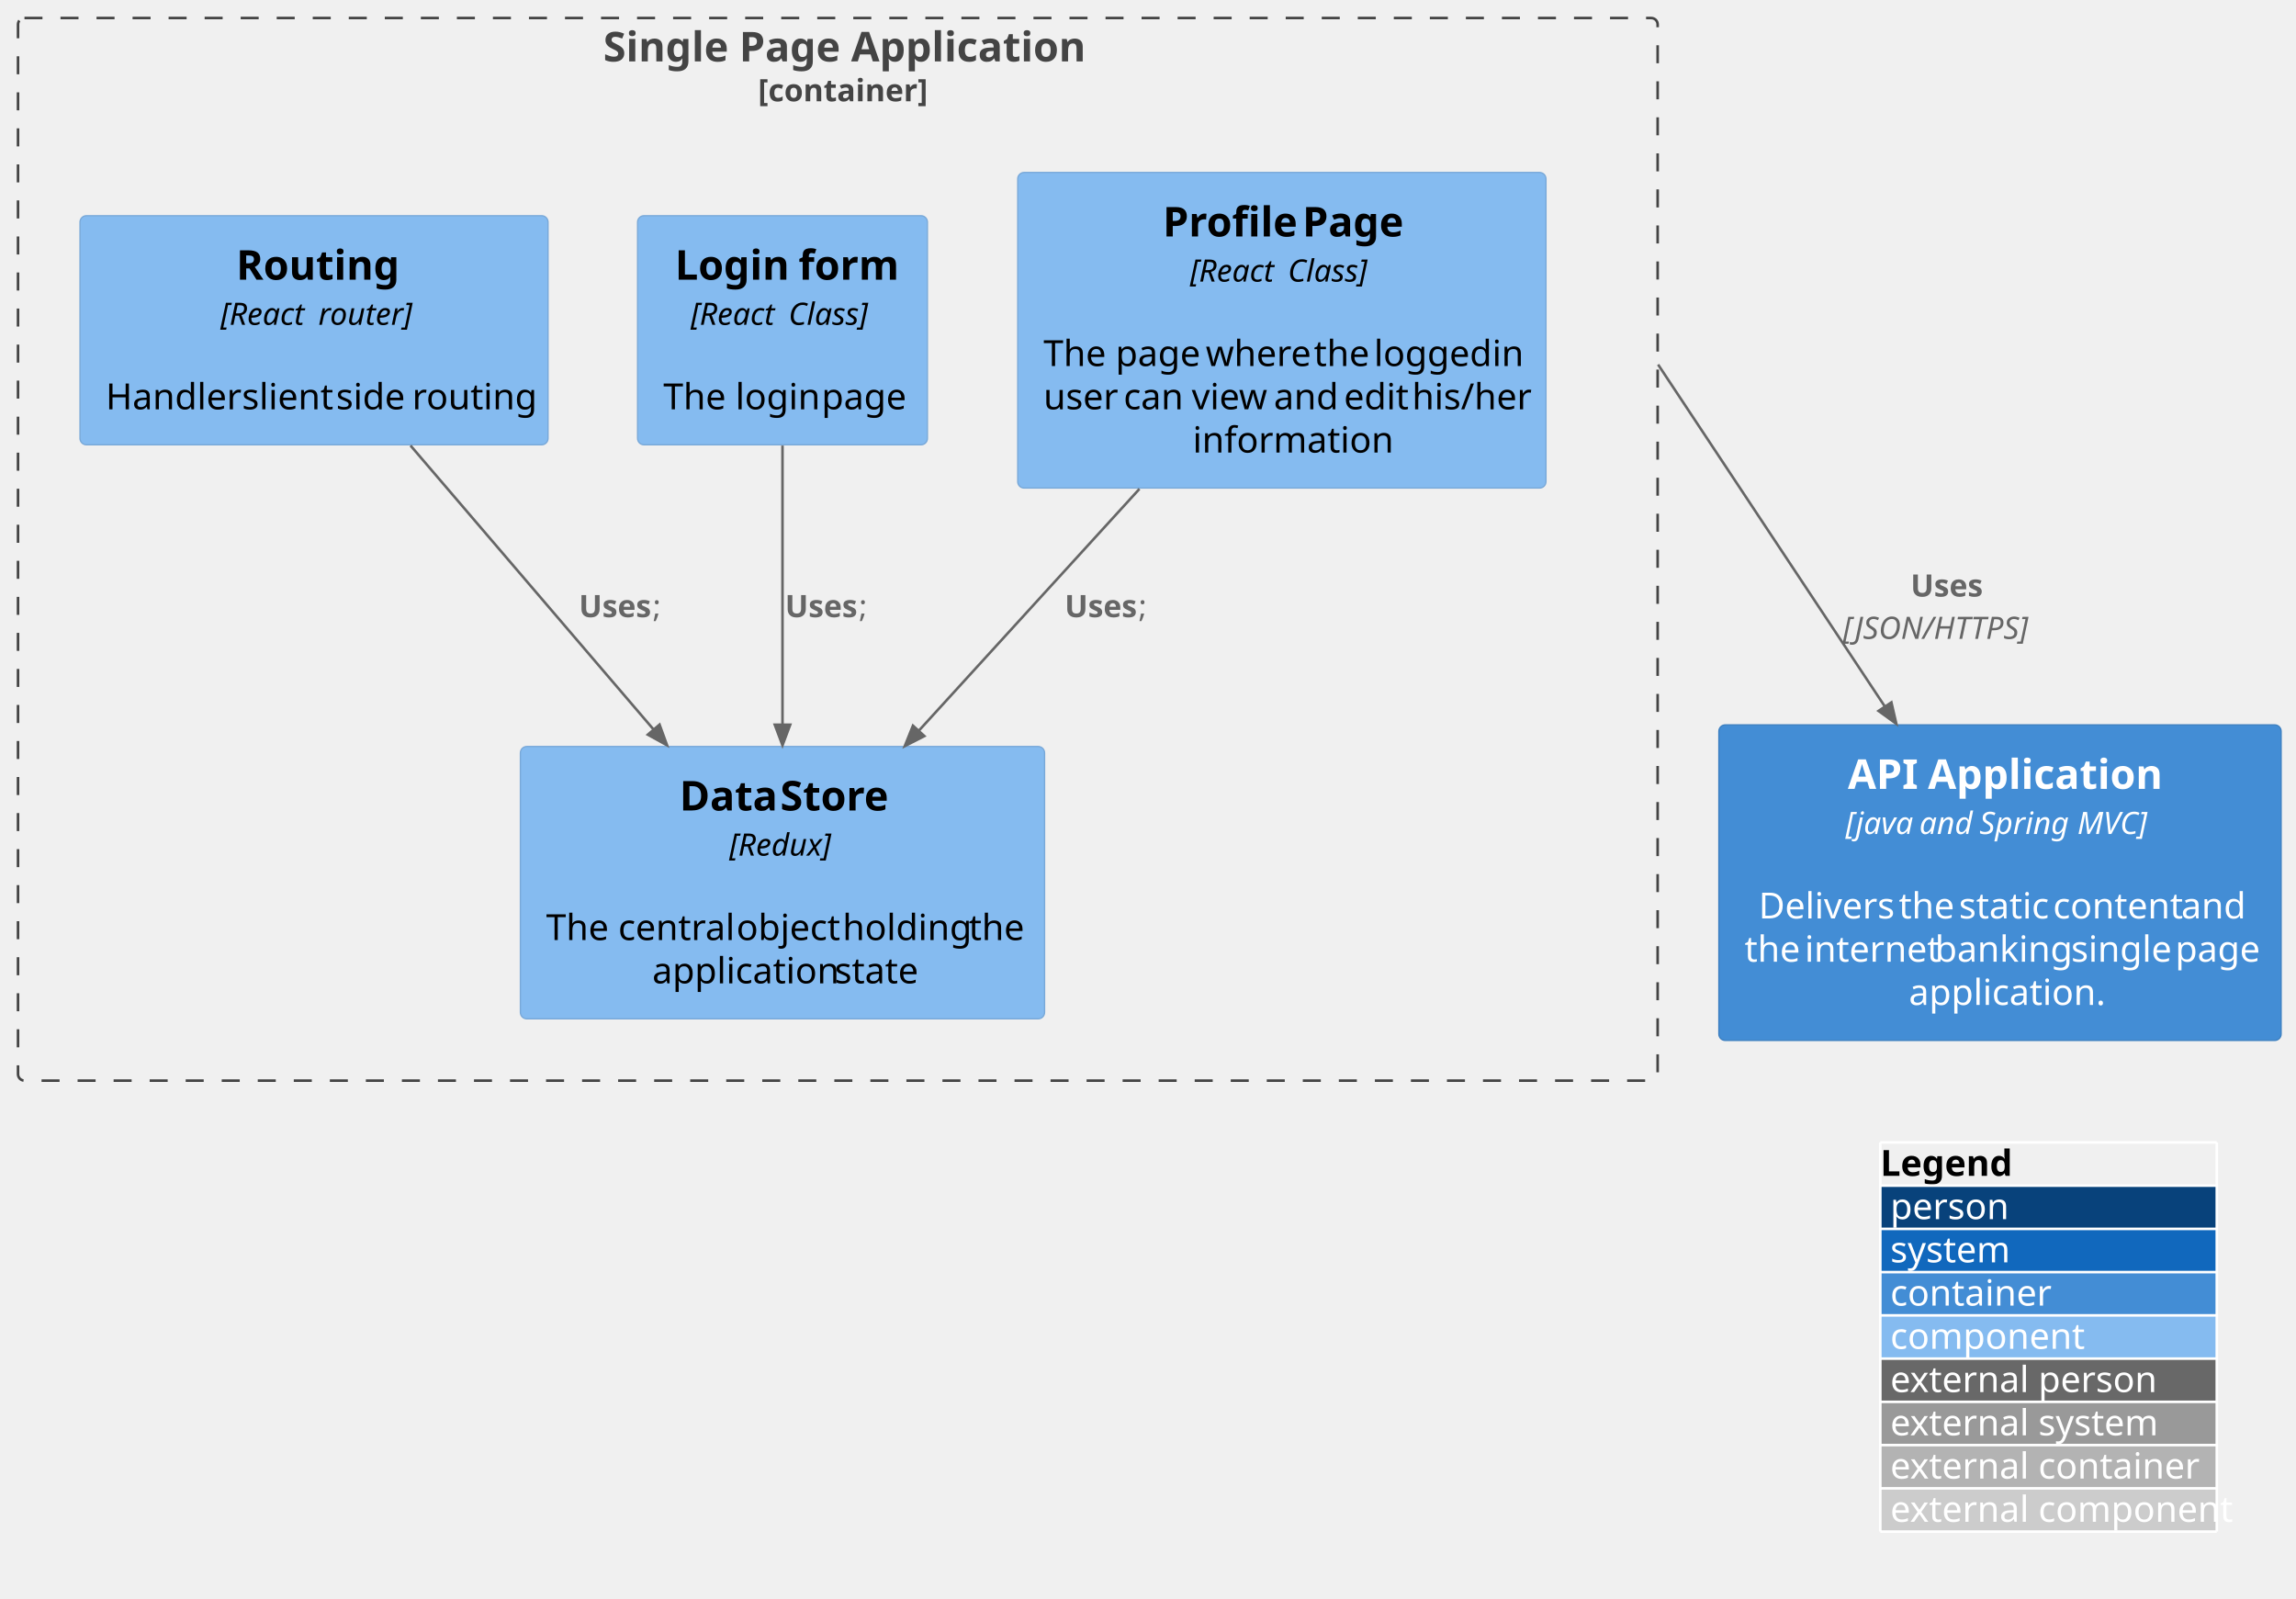
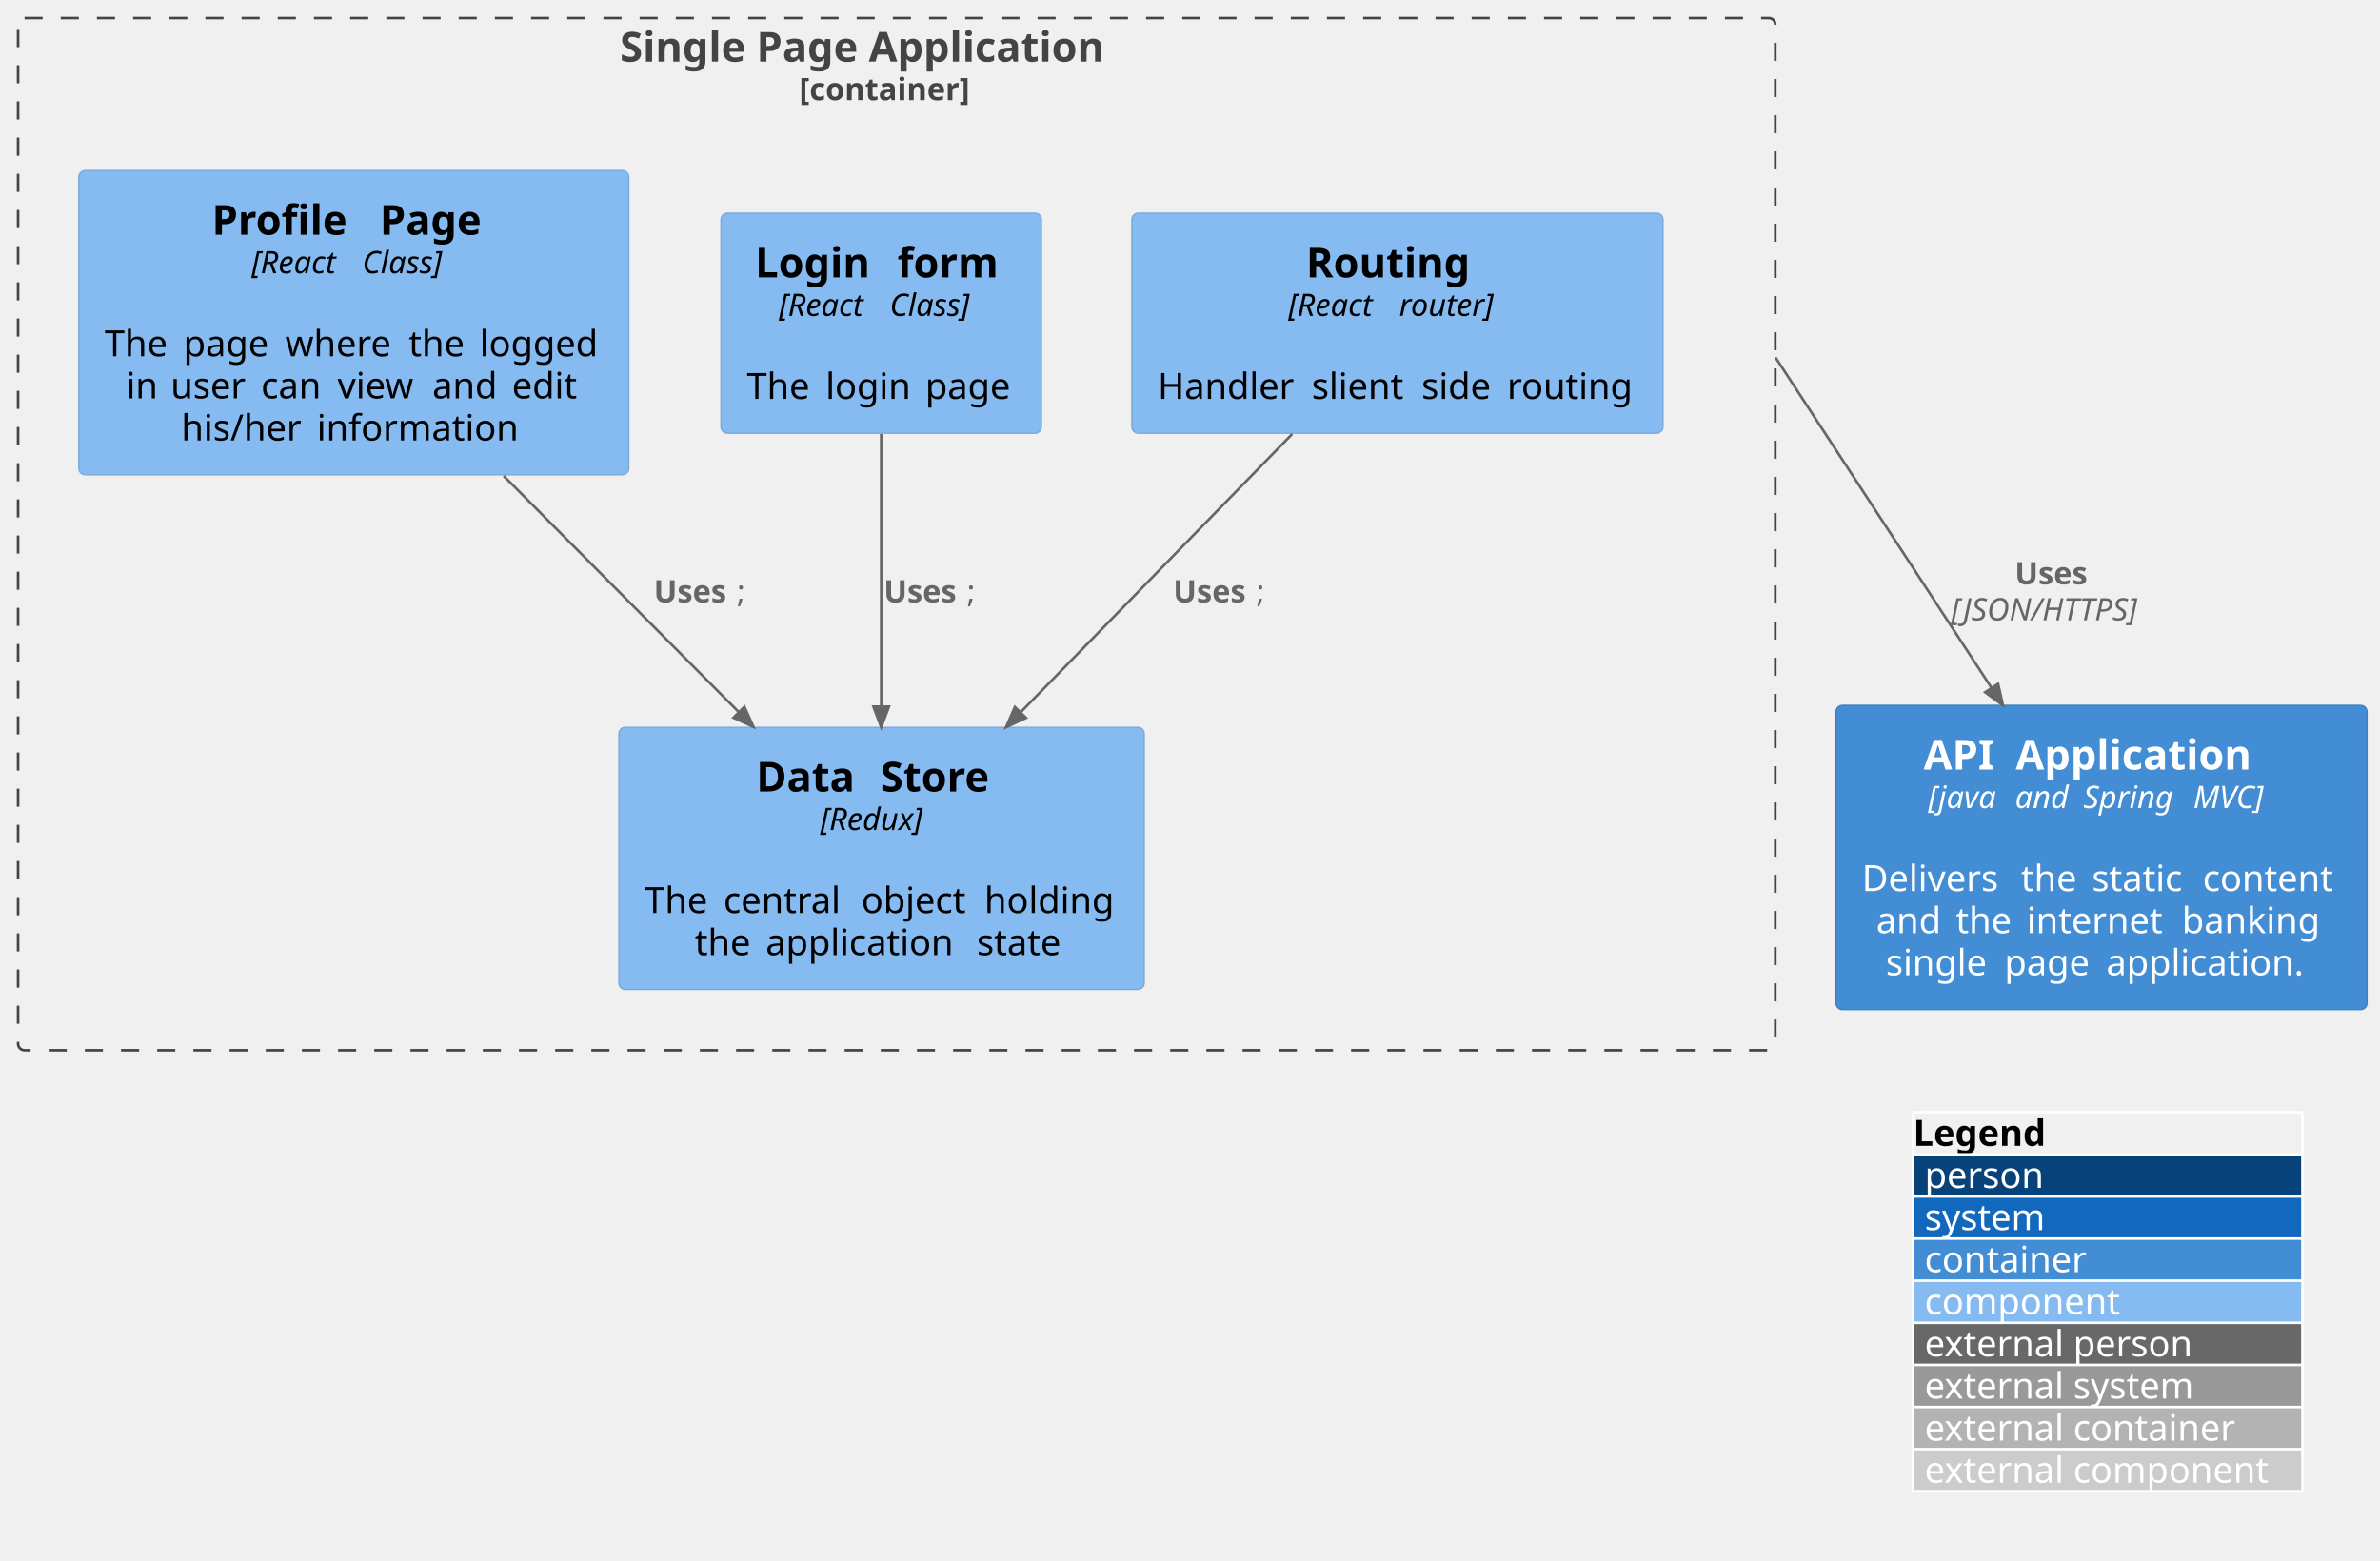
- <svg xmlns="http://www.w3.org/2000/svg" contentStyleType="text/css" data-diagram-type="DESCRIPTION" height="621px" preserveAspectRatio="none" style="width:892px;height:621px;background:#FFFFFF;" version="1.1" viewBox="0 0 892 621" width="892px" zoomAndPan="magnify">
+ <svg xmlns="http://www.w3.org/2000/svg" contentStyleType="text/css" data-diagram-type="DESCRIPTION" height="604px" preserveAspectRatio="none" style="width:921px;height:604px;background:#FFFFFF;" version="1.1" viewBox="0 0 921 604" width="921px" zoomAndPan="magnify">
  <defs />
  <g>
    <g class="cluster" data-entity="spa" data-source-line="1465" data-uid="ent0003" id="cluster_spa">
-       <rect fill="none" height="412.8" rx="2.5" ry="2.5" style="stroke:#444444;stroke-width:1;stroke-dasharray:7.0,7.0;" width="637" x="7" y="7" />
-       <text fill="#444444" font-family="sans-serif" font-size="16" font-weight="bold" lengthAdjust="spacing" textLength="182.272" x="234.364" y="23.864">Single Page Application</text>
-       <text fill="#444444" font-family="sans-serif" font-size="12" font-weight="bold" lengthAdjust="spacing" textLength="62.004" x="294.498" y="39.348">[container]</text>
+       <rect fill="none" height="399.5" rx="2.5" ry="2.5" style="stroke:#444444;stroke-width:1;stroke-dasharray:7.0,7.0;" width="680" x="7" y="7" />
+       <text fill="#444444" font-family="sans-serif" font-size="16" font-weight="bold" lengthAdjust="spacing" textLength="214.211" x="239.894" y="23.852">Single Page Application</text>
+       <text fill="#444444" font-family="sans-serif" font-size="12" font-weight="bold" lengthAdjust="spacing" textLength="75.416" x="309.292" y="38.764">[container]</text>
    </g>
    <g class="entity" data-entity="routing" data-source-line="63" data-uid="ent0004" id="entity_routing">
-       <rect fill="#85BBF0" height="89" rx="2.5" ry="2.5" style="stroke:#78A8D8;stroke-width:0.5;" width="181.839" x="31.08" y="83.8" />
-       <text fill="#000000" font-family="sans-serif" font-size="16" font-weight="bold" lengthAdjust="spacing" textLength="60.432" x="91.784" y="108.664">Routing</text>
-       <text fill="#000000" font-family="sans-serif" font-size="12" font-style="italic" lengthAdjust="spacing" textLength="34.68" x="85.651" y="126.2">[React</text>
-       <text fill="#000000" font-family="sans-serif" font-size="12" font-style="italic" lengthAdjust="spacing" textLength="3.336" x="120.332" y="126.2"> </text>
-       <text fill="#000000" font-family="sans-serif" font-size="12" font-style="italic" lengthAdjust="spacing" textLength="34.68" x="123.668" y="126.2">router]</text>
-       <text fill="#000000" font-family="sans-serif" font-size="14" lengthAdjust="spacing" textLength="3.892" x="120.054" y="142.206"> </text>
-       <text fill="#000000" font-family="sans-serif" font-size="14" lengthAdjust="spacing" textLength="49.014" x="41.08" y="159.006">Handler</text>
-       <text fill="#000000" font-family="sans-serif" font-size="14" lengthAdjust="spacing" textLength="3.892" x="90.094" y="159.006"> </text>
-       <text fill="#000000" font-family="sans-serif" font-size="14" lengthAdjust="spacing" textLength="32.676" x="93.986" y="159.006">slient</text>
-       <text fill="#000000" font-family="sans-serif" font-size="14" lengthAdjust="spacing" textLength="3.892" x="126.662" y="159.006"> </text>
-       <text fill="#000000" font-family="sans-serif" font-size="14" lengthAdjust="spacing" textLength="25.676" x="130.554" y="159.006">side</text>
-       <text fill="#000000" font-family="sans-serif" font-size="14" lengthAdjust="spacing" textLength="3.892" x="156.23" y="159.006"> </text>
-       <text fill="#000000" font-family="sans-serif" font-size="14" lengthAdjust="spacing" textLength="42.798" x="160.121" y="159.006">routing</text>
+       <rect fill="#85BBF0" height="85.188" rx="2.5" ry="2.5" style="stroke:#78A8D8;stroke-width:0.5;" width="205.541" x="438" y="82.5" />
+       <text fill="#000000" font-family="sans-serif" font-size="16" font-weight="bold" lengthAdjust="spacing" textLength="70.68" x="505.431" y="107.352">Routing</text>
+       <text fill="#000000" font-family="sans-serif" font-size="12" font-style="italic" lengthAdjust="spacing" textLength="39.059" x="498.542" y="122.264">[React</text>
+       <text fill="#000000" font-family="sans-serif" font-size="12" font-style="italic" lengthAdjust="spacing" textLength="3.814" x="537.601" y="122.264"> </text>
+       <text fill="#000000" font-family="sans-serif" font-size="12" font-style="italic" lengthAdjust="spacing" textLength="41.584" x="541.415" y="122.264">router]</text>
+       <text fill="#000000" font-family="sans-serif" font-size="14" lengthAdjust="spacing" textLength="4.45" x="538.545" y="138.089"> </text>
+       <text fill="#000000" font-family="sans-serif" font-size="14" lengthAdjust="spacing" textLength="55.125" x="448" y="154.386">Handler</text>
+       <text fill="#000000" font-family="sans-serif" font-size="14" lengthAdjust="spacing" textLength="4.45" x="503.125" y="154.386"> </text>
+       <text fill="#000000" font-family="sans-serif" font-size="14" lengthAdjust="spacing" textLength="38.049" x="507.575" y="154.386">slient</text>
+       <text fill="#000000" font-family="sans-serif" font-size="14" lengthAdjust="spacing" textLength="4.45" x="545.624" y="154.386"> </text>
+       <text fill="#000000" font-family="sans-serif" font-size="14" lengthAdjust="spacing" textLength="28.684" x="550.074" y="154.386">side</text>
+       <text fill="#000000" font-family="sans-serif" font-size="14" lengthAdjust="spacing" textLength="4.45" x="578.758" y="154.386"> </text>
+       <text fill="#000000" font-family="sans-serif" font-size="14" lengthAdjust="spacing" textLength="50.333" x="583.208" y="154.386">routing</text>
    </g>
    <g class="entity" data-entity="store" data-source-line="63" data-uid="ent0005" id="entity_store">
-       <rect fill="#85BBF0" height="105.8" rx="2.5" ry="2.5" style="stroke:#78A8D8;stroke-width:0.5;" width="203.651" x="202.17" y="290" />
-       <text fill="#000000" font-family="sans-serif" font-size="16" font-weight="bold" lengthAdjust="spacing" textLength="34.672" x="263.988" y="314.864">Data</text>
-       <text fill="#000000" font-family="sans-serif" font-size="16" font-weight="bold" lengthAdjust="spacing" textLength="4.448" x="298.66" y="314.864"> </text>
-       <text fill="#000000" font-family="sans-serif" font-size="16" font-weight="bold" lengthAdjust="spacing" textLength="40.896" x="303.108" y="314.864">Store</text>
-       <text fill="#000000" font-family="sans-serif" font-size="12" font-style="italic" lengthAdjust="spacing" textLength="41.352" x="283.32" y="332.4">[Redux]</text>
-       <text fill="#000000" font-family="sans-serif" font-size="14" lengthAdjust="spacing" textLength="3.892" x="302.05" y="348.406"> </text>
-       <text fill="#000000" font-family="sans-serif" font-size="14" lengthAdjust="spacing" textLength="24.122" x="212.17" y="365.206">The</text>
-       <text fill="#000000" font-family="sans-serif" font-size="14" lengthAdjust="spacing" textLength="3.892" x="236.292" y="365.206"> </text>
-       <text fill="#000000" font-family="sans-serif" font-size="14" lengthAdjust="spacing" textLength="42.014" x="240.184" y="365.206">central</text>
-       <text fill="#000000" font-family="sans-serif" font-size="14" lengthAdjust="spacing" textLength="3.892" x="282.198" y="365.206"> </text>
-       <text fill="#000000" font-family="sans-serif" font-size="14" lengthAdjust="spacing" textLength="37.352" x="286.09" y="365.206">object</text>
-       <text fill="#000000" font-family="sans-serif" font-size="14" lengthAdjust="spacing" textLength="3.892" x="323.442" y="365.206"> </text>
-       <text fill="#000000" font-family="sans-serif" font-size="14" lengthAdjust="spacing" textLength="45.136" x="327.334" y="365.206">holding</text>
-       <text fill="#000000" font-family="sans-serif" font-size="14" lengthAdjust="spacing" textLength="3.892" x="372.469" y="365.206"> </text>
-       <text fill="#000000" font-family="sans-serif" font-size="14" lengthAdjust="spacing" textLength="19.46" x="376.361" y="365.206">the</text>
-       <text fill="#000000" font-family="sans-serif" font-size="14" lengthAdjust="spacing" textLength="66.92" x="253.414" y="382.006">application</text>
-       <text fill="#000000" font-family="sans-serif" font-size="14" lengthAdjust="spacing" textLength="3.892" x="320.334" y="382.006"> </text>
-       <text fill="#000000" font-family="sans-serif" font-size="14" lengthAdjust="spacing" textLength="30.352" x="324.226" y="382.006">state</text>
+       <rect fill="#85BBF0" height="101.484" rx="2.5" ry="2.5" style="stroke:#78A8D8;stroke-width:0.5;" width="203.292" x="239.5" y="281.5" />
+       <text fill="#000000" font-family="sans-serif" font-size="16" font-weight="bold" lengthAdjust="spacing" textLength="42.523" x="292.646" y="306.352">Data</text>
+       <text fill="#000000" font-family="sans-serif" font-size="16" font-weight="bold" lengthAdjust="spacing" textLength="5.57" x="335.169" y="306.352"> </text>
+       <text fill="#000000" font-family="sans-serif" font-size="16" font-weight="bold" lengthAdjust="spacing" textLength="48.906" x="340.74" y="306.352">Store</text>
+       <text fill="#000000" font-family="sans-serif" font-size="12" font-style="italic" lengthAdjust="spacing" textLength="47.408" x="317.442" y="321.264">[Redux]</text>
+       <text fill="#000000" font-family="sans-serif" font-size="14" lengthAdjust="spacing" textLength="4.45" x="338.921" y="337.089"> </text>
+       <text fill="#000000" font-family="sans-serif" font-size="14" lengthAdjust="spacing" textLength="26.038" x="249.5" y="353.386">The</text>
+       <text fill="#000000" font-family="sans-serif" font-size="14" lengthAdjust="spacing" textLength="4.45" x="275.538" y="353.386"> </text>
+       <text fill="#000000" font-family="sans-serif" font-size="14" lengthAdjust="spacing" textLength="48.898" x="279.988" y="353.386">central</text>
+       <text fill="#000000" font-family="sans-serif" font-size="14" lengthAdjust="spacing" textLength="4.45" x="328.886" y="353.386"> </text>
+       <text fill="#000000" font-family="sans-serif" font-size="14" lengthAdjust="spacing" textLength="43.142" x="333.336" y="353.386">object</text>
+       <text fill="#000000" font-family="sans-serif" font-size="14" lengthAdjust="spacing" textLength="4.45" x="376.478" y="353.386"> </text>
+       <text fill="#000000" font-family="sans-serif" font-size="14" lengthAdjust="spacing" textLength="51.864" x="380.928" y="353.386">holding</text>
+       <text fill="#000000" font-family="sans-serif" font-size="14" lengthAdjust="spacing" textLength="22.976" x="268.863" y="369.683">the</text>
+       <text fill="#000000" font-family="sans-serif" font-size="14" lengthAdjust="spacing" textLength="4.45" x="291.838" y="369.683"> </text>
+       <text fill="#000000" font-family="sans-serif" font-size="14" lengthAdjust="spacing" textLength="77.226" x="296.289" y="369.683">application</text>
+       <text fill="#000000" font-family="sans-serif" font-size="14" lengthAdjust="spacing" textLength="4.45" x="373.514" y="369.683"> </text>
+       <text fill="#000000" font-family="sans-serif" font-size="14" lengthAdjust="spacing" textLength="35.465" x="377.964" y="369.683">state</text>
    </g>
    <g class="entity" data-entity="login" data-source-line="63" data-uid="ent0006" id="entity_login">
-       <rect fill="#85BBF0" height="89" rx="2.5" ry="2.5" style="stroke:#78A8D8;stroke-width:0.5;" width="112.61" x="247.7" y="83.8" />
-       <text fill="#000000" font-family="sans-serif" font-size="16" font-weight="bold" lengthAdjust="spacing" textLength="43.552" x="262.229" y="108.664">Login</text>
-       <text fill="#000000" font-family="sans-serif" font-size="16" font-weight="bold" lengthAdjust="spacing" textLength="4.448" x="305.781" y="108.664"> </text>
-       <text fill="#000000" font-family="sans-serif" font-size="16" font-weight="bold" lengthAdjust="spacing" textLength="35.552" x="310.229" y="108.664">form</text>
-       <text fill="#000000" font-family="sans-serif" font-size="12" font-style="italic" lengthAdjust="spacing" textLength="34.68" x="268.329" y="126.2">[React</text>
-       <text fill="#000000" font-family="sans-serif" font-size="12" font-style="italic" lengthAdjust="spacing" textLength="3.336" x="303.009" y="126.2"> </text>
-       <text fill="#000000" font-family="sans-serif" font-size="12" font-style="italic" lengthAdjust="spacing" textLength="33.336" x="306.345" y="126.2">Class]</text>
-       <text fill="#000000" font-family="sans-serif" font-size="14" lengthAdjust="spacing" textLength="3.892" x="302.059" y="142.206"> </text>
-       <text fill="#000000" font-family="sans-serif" font-size="14" lengthAdjust="spacing" textLength="24.122" x="257.7" y="159.006">The</text>
-       <text fill="#000000" font-family="sans-serif" font-size="14" lengthAdjust="spacing" textLength="3.892" x="281.822" y="159.006"> </text>
-       <text fill="#000000" font-family="sans-serif" font-size="14" lengthAdjust="spacing" textLength="29.568" x="285.714" y="159.006">login</text>
-       <text fill="#000000" font-family="sans-serif" font-size="14" lengthAdjust="spacing" textLength="3.892" x="315.282" y="159.006"> </text>
-       <text fill="#000000" font-family="sans-serif" font-size="14" lengthAdjust="spacing" textLength="31.136" x="319.174" y="159.006">page</text>
+       <rect fill="#85BBF0" height="85.188" rx="2.5" ry="2.5" style="stroke:#78A8D8;stroke-width:0.5;" width="124.009" x="279" y="82.5" />
+       <text fill="#000000" font-family="sans-serif" font-size="16" font-weight="bold" lengthAdjust="spacing" textLength="49.516" x="292.204" y="107.352">Login</text>
+       <text fill="#000000" font-family="sans-serif" font-size="16" font-weight="bold" lengthAdjust="spacing" textLength="5.57" x="341.719" y="107.352"> </text>
+       <text fill="#000000" font-family="sans-serif" font-size="16" font-weight="bold" lengthAdjust="spacing" textLength="42.516" x="347.29" y="107.352">form</text>
+       <text fill="#000000" font-family="sans-serif" font-size="12" font-style="italic" lengthAdjust="spacing" textLength="39.059" x="301.442" y="122.264">[React</text>
+       <text fill="#000000" font-family="sans-serif" font-size="12" font-style="italic" lengthAdjust="spacing" textLength="3.814" x="340.5" y="122.264"> </text>
+       <text fill="#000000" font-family="sans-serif" font-size="12" font-style="italic" lengthAdjust="spacing" textLength="36.252" x="344.315" y="122.264">Class]</text>
+       <text fill="#000000" font-family="sans-serif" font-size="14" lengthAdjust="spacing" textLength="4.45" x="338.779" y="138.089"> </text>
+       <text fill="#000000" font-family="sans-serif" font-size="14" lengthAdjust="spacing" textLength="26.038" x="289" y="154.386">The</text>
+       <text fill="#000000" font-family="sans-serif" font-size="14" lengthAdjust="spacing" textLength="4.45" x="315.038" y="154.386"> </text>
+       <text fill="#000000" font-family="sans-serif" font-size="14" lengthAdjust="spacing" textLength="34.105" x="319.488" y="154.386">login</text>
+       <text fill="#000000" font-family="sans-serif" font-size="14" lengthAdjust="spacing" textLength="4.45" x="353.593" y="154.386"> </text>
+       <text fill="#000000" font-family="sans-serif" font-size="14" lengthAdjust="spacing" textLength="34.966" x="358.043" y="154.386">page</text>
    </g>
    <g class="entity" data-entity="profile" data-source-line="63" data-uid="ent0007" id="entity_profile">
-       <rect fill="#85BBF0" height="122.6" rx="2.5" ry="2.5" style="stroke:#78A8D8;stroke-width:0.5;" width="205.219" x="395.39" y="67" />
-       <text fill="#000000" font-family="sans-serif" font-size="16" font-weight="bold" lengthAdjust="spacing" textLength="49.792" x="451.76" y="91.864">Profile</text>
-       <text fill="#000000" font-family="sans-serif" font-size="16" font-weight="bold" lengthAdjust="spacing" textLength="4.448" x="501.552" y="91.864"> </text>
-       <text fill="#000000" font-family="sans-serif" font-size="16" font-weight="bold" lengthAdjust="spacing" textLength="38.24" x="506" y="91.864">Page</text>
-       <text fill="#000000" font-family="sans-serif" font-size="12" font-style="italic" lengthAdjust="spacing" textLength="34.68" x="462.323" y="109.4">[React</text>
-       <text fill="#000000" font-family="sans-serif" font-size="12" font-style="italic" lengthAdjust="spacing" textLength="3.336" x="497.004" y="109.4"> </text>
-       <text fill="#000000" font-family="sans-serif" font-size="12" font-style="italic" lengthAdjust="spacing" textLength="33.336" x="500.34" y="109.4">Class]</text>
-       <text fill="#000000" font-family="sans-serif" font-size="14" lengthAdjust="spacing" textLength="3.892" x="496.054" y="125.406"> </text>
-       <text fill="#000000" font-family="sans-serif" font-size="14" lengthAdjust="spacing" textLength="24.122" x="405.39" y="142.206">The</text>
-       <text fill="#000000" font-family="sans-serif" font-size="14" lengthAdjust="spacing" textLength="3.892" x="429.512" y="142.206"> </text>
-       <text fill="#000000" font-family="sans-serif" font-size="14" lengthAdjust="spacing" textLength="31.136" x="433.404" y="142.206">page</text>
-       <text fill="#000000" font-family="sans-serif" font-size="14" lengthAdjust="spacing" textLength="3.892" x="464.54" y="142.206"> </text>
-       <text fill="#000000" font-family="sans-serif" font-size="14" lengthAdjust="spacing" textLength="38.122" x="468.432" y="142.206">where</text>
-       <text fill="#000000" font-family="sans-serif" font-size="14" lengthAdjust="spacing" textLength="3.892" x="506.554" y="142.206"> </text>
-       <text fill="#000000" font-family="sans-serif" font-size="14" lengthAdjust="spacing" textLength="19.46" x="510.446" y="142.206">the</text>
-       <text fill="#000000" font-family="sans-serif" font-size="14" lengthAdjust="spacing" textLength="3.892" x="529.905" y="142.206"> </text>
-       <text fill="#000000" font-family="sans-serif" font-size="14" lengthAdjust="spacing" textLength="42.028" x="533.798" y="142.206">logged</text>
-       <text fill="#000000" font-family="sans-serif" font-size="14" lengthAdjust="spacing" textLength="3.892" x="575.825" y="142.206"> </text>
-       <text fill="#000000" font-family="sans-serif" font-size="14" lengthAdjust="spacing" textLength="10.892" x="579.717" y="142.206">in</text>
-       <text fill="#000000" font-family="sans-serif" font-size="14" lengthAdjust="spacing" textLength="27.23" x="405.404" y="159.006">user</text>
-       <text fill="#000000" font-family="sans-serif" font-size="14" lengthAdjust="spacing" textLength="3.892" x="432.634" y="159.006"> </text>
-       <text fill="#000000" font-family="sans-serif" font-size="14" lengthAdjust="spacing" textLength="22.568" x="436.526" y="159.006">can</text>
-       <text fill="#000000" font-family="sans-serif" font-size="14" lengthAdjust="spacing" textLength="3.892" x="459.094" y="159.006"> </text>
-       <text fill="#000000" font-family="sans-serif" font-size="14" lengthAdjust="spacing" textLength="28" x="462.986" y="159.006">view</text>
-       <text fill="#000000" font-family="sans-serif" font-size="14" lengthAdjust="spacing" textLength="3.892" x="490.986" y="159.006"> </text>
-       <text fill="#000000" font-family="sans-serif" font-size="14" lengthAdjust="spacing" textLength="23.352" x="494.878" y="159.006">and</text>
-       <text fill="#000000" font-family="sans-serif" font-size="14" lengthAdjust="spacing" textLength="3.892" x="518.23" y="159.006"> </text>
-       <text fill="#000000" font-family="sans-serif" font-size="14" lengthAdjust="spacing" textLength="22.568" x="522.121" y="159.006">edit</text>
-       <text fill="#000000" font-family="sans-serif" font-size="14" lengthAdjust="spacing" textLength="3.892" x="544.689" y="159.006"> </text>
-       <text fill="#000000" font-family="sans-serif" font-size="14" lengthAdjust="spacing" textLength="42.014" x="548.581" y="159.006">his/her</text>
-       <text fill="#000000" font-family="sans-serif" font-size="14" lengthAdjust="spacing" textLength="69.244" x="463.378" y="175.806">information</text>
+       <rect fill="#85BBF0" height="117.781" rx="2.5" ry="2.5" style="stroke:#78A8D8;stroke-width:0.5;" width="212.815" x="30.5" y="66" />
+       <text fill="#000000" font-family="sans-serif" font-size="16" font-weight="bold" lengthAdjust="spacing" textLength="59.391" x="82.013" y="90.852">Profile</text>
+       <text fill="#000000" font-family="sans-serif" font-size="16" font-weight="bold" lengthAdjust="spacing" textLength="5.57" x="141.403" y="90.852"> </text>
+       <text fill="#000000" font-family="sans-serif" font-size="16" font-weight="bold" lengthAdjust="spacing" textLength="44.828" x="146.974" y="90.852">Page</text>
+       <text fill="#000000" font-family="sans-serif" font-size="12" font-style="italic" lengthAdjust="spacing" textLength="39.059" x="97.345" y="105.764">[React</text>
+       <text fill="#000000" font-family="sans-serif" font-size="12" font-style="italic" lengthAdjust="spacing" textLength="3.814" x="136.403" y="105.764"> </text>
+       <text fill="#000000" font-family="sans-serif" font-size="12" font-style="italic" lengthAdjust="spacing" textLength="36.252" x="140.218" y="105.764">Class]</text>
+       <text fill="#000000" font-family="sans-serif" font-size="14" lengthAdjust="spacing" textLength="4.45" x="134.682" y="121.589"> </text>
+       <text fill="#000000" font-family="sans-serif" font-size="14" lengthAdjust="spacing" textLength="26.038" x="40.5" y="137.886">The</text>
+       <text fill="#000000" font-family="sans-serif" font-size="14" lengthAdjust="spacing" textLength="4.45" x="66.538" y="137.886"> </text>
+       <text fill="#000000" font-family="sans-serif" font-size="14" lengthAdjust="spacing" textLength="34.966" x="70.988" y="137.886">page</text>
+       <text fill="#000000" font-family="sans-serif" font-size="14" lengthAdjust="spacing" textLength="4.45" x="105.954" y="137.886"> </text>
+       <text fill="#000000" font-family="sans-serif" font-size="14" lengthAdjust="spacing" textLength="43.306" x="110.404" y="137.886">where</text>
+       <text fill="#000000" font-family="sans-serif" font-size="14" lengthAdjust="spacing" textLength="4.45" x="153.71" y="137.886"> </text>
+       <text fill="#000000" font-family="sans-serif" font-size="14" lengthAdjust="spacing" textLength="22.976" x="158.16" y="137.886">the</text>
+       <text fill="#000000" font-family="sans-serif" font-size="14" lengthAdjust="spacing" textLength="4.45" x="181.136" y="137.886"> </text>
+       <text fill="#000000" font-family="sans-serif" font-size="14" lengthAdjust="spacing" textLength="47.728" x="185.586" y="137.886">logged</text>
+       <text fill="#000000" font-family="sans-serif" font-size="14" lengthAdjust="spacing" textLength="12.763" x="48.83" y="154.183">in</text>
+       <text fill="#000000" font-family="sans-serif" font-size="14" lengthAdjust="spacing" textLength="4.45" x="61.592" y="154.183"> </text>
+       <text fill="#000000" font-family="sans-serif" font-size="14" lengthAdjust="spacing" textLength="30.536" x="66.043" y="154.183">user</text>
+       <text fill="#000000" font-family="sans-serif" font-size="14" lengthAdjust="spacing" textLength="4.45" x="96.579" y="154.183"> </text>
+       <text fill="#000000" font-family="sans-serif" font-size="14" lengthAdjust="spacing" textLength="25.149" x="101.029" y="154.183">can</text>
+       <text fill="#000000" font-family="sans-serif" font-size="14" lengthAdjust="spacing" textLength="4.45" x="126.178" y="154.183"> </text>
+       <text fill="#000000" font-family="sans-serif" font-size="14" lengthAdjust="spacing" textLength="32.238" x="130.628" y="154.183">view</text>
+       <text fill="#000000" font-family="sans-serif" font-size="14" lengthAdjust="spacing" textLength="4.45" x="162.867" y="154.183"> </text>
+       <text fill="#000000" font-family="sans-serif" font-size="14" lengthAdjust="spacing" textLength="26.339" x="167.317" y="154.183">and</text>
+       <text fill="#000000" font-family="sans-serif" font-size="14" lengthAdjust="spacing" textLength="4.45" x="193.656" y="154.183"> </text>
+       <text fill="#000000" font-family="sans-serif" font-size="14" lengthAdjust="spacing" textLength="26.879" x="198.106" y="154.183">edit</text>
+       <text fill="#000000" font-family="sans-serif" font-size="14" lengthAdjust="spacing" textLength="48.016" x="70.151" y="170.48">his/her</text>
+       <text fill="#000000" font-family="sans-serif" font-size="14" lengthAdjust="spacing" textLength="4.45" x="118.166" y="170.48"> </text>
+       <text fill="#000000" font-family="sans-serif" font-size="14" lengthAdjust="spacing" textLength="81.047" x="122.617" y="170.48">information</text>
    </g>
    <g class="entity" data-entity="api" data-source-line="71" data-uid="ent0002" id="entity_api">
-       <rect fill="#438DD5" height="122.6" rx="2.5" ry="2.5" style="stroke:#3C7FC0;stroke-width:0.5;" width="218.449" x="667.78" y="281.6" />
-       <text fill="#FFFFFF" font-family="sans-serif" font-size="16" font-weight="bold" lengthAdjust="spacing" textLength="26.672" x="717.885" y="306.464">API</text>
-       <text fill="#FFFFFF" font-family="sans-serif" font-size="16" font-weight="bold" lengthAdjust="spacing" textLength="4.448" x="744.557" y="306.464"> </text>
-       <text fill="#FFFFFF" font-family="sans-serif" font-size="16" font-weight="bold" lengthAdjust="spacing" textLength="87.12" x="749.005" y="306.464">Application</text>
-       <text fill="#FFFFFF" font-family="sans-serif" font-size="12" font-style="italic" lengthAdjust="spacing" textLength="25.344" x="716.98" y="324">[java</text>
-       <text fill="#FFFFFF" font-family="sans-serif" font-size="12" font-style="italic" lengthAdjust="spacing" textLength="3.336" x="742.324" y="324"> </text>
-       <text fill="#FFFFFF" font-family="sans-serif" font-size="12" font-style="italic" lengthAdjust="spacing" textLength="20.016" x="745.66" y="324">and</text>
-       <text fill="#FFFFFF" font-family="sans-serif" font-size="12" font-style="italic" lengthAdjust="spacing" textLength="3.336" x="765.677" y="324"> </text>
-       <text fill="#FFFFFF" font-family="sans-serif" font-size="12" font-style="italic" lengthAdjust="spacing" textLength="34.68" x="769.013" y="324">Spring</text>
-       <text fill="#FFFFFF" font-family="sans-serif" font-size="12" font-style="italic" lengthAdjust="spacing" textLength="3.336" x="803.693" y="324"> </text>
-       <text fill="#FFFFFF" font-family="sans-serif" font-size="12" font-style="italic" lengthAdjust="spacing" textLength="30" x="807.029" y="324">MVC]</text>
-       <text fill="#FFFFFF" font-family="sans-serif" font-size="14" lengthAdjust="spacing" textLength="3.892" x="775.059" y="340.006"> </text>
-       <text fill="#FFFFFF" font-family="sans-serif" font-size="14" lengthAdjust="spacing" textLength="50.554" x="683.24" y="356.806">Delivers</text>
-       <text fill="#FFFFFF" font-family="sans-serif" font-size="14" lengthAdjust="spacing" textLength="3.892" x="733.794" y="356.806"> </text>
-       <text fill="#FFFFFF" font-family="sans-serif" font-size="14" lengthAdjust="spacing" textLength="19.46" x="737.686" y="356.806">the</text>
-       <text fill="#FFFFFF" font-family="sans-serif" font-size="14" lengthAdjust="spacing" textLength="3.892" x="757.146" y="356.806"> </text>
-       <text fill="#FFFFFF" font-family="sans-serif" font-size="14" lengthAdjust="spacing" textLength="32.676" x="761.038" y="356.806">static</text>
-       <text fill="#FFFFFF" font-family="sans-serif" font-size="14" lengthAdjust="spacing" textLength="3.892" x="793.713" y="356.806"> </text>
-       <text fill="#FFFFFF" font-family="sans-serif" font-size="14" lengthAdjust="spacing" textLength="45.92" x="797.606" y="356.806">content</text>
-       <text fill="#FFFFFF" font-family="sans-serif" font-size="14" lengthAdjust="spacing" textLength="3.892" x="843.525" y="356.806"> </text>
-       <text fill="#FFFFFF" font-family="sans-serif" font-size="14" lengthAdjust="spacing" textLength="23.352" x="847.417" y="356.806">and</text>
-       <text fill="#FFFFFF" font-family="sans-serif" font-size="14" lengthAdjust="spacing" textLength="19.46" x="677.78" y="373.606">the</text>
-       <text fill="#FFFFFF" font-family="sans-serif" font-size="14" lengthAdjust="spacing" textLength="3.892" x="697.24" y="373.606"> </text>
-       <text fill="#FFFFFF" font-family="sans-serif" font-size="14" lengthAdjust="spacing" textLength="46.69" x="701.132" y="373.606">internet</text>
-       <text fill="#FFFFFF" font-family="sans-serif" font-size="14" lengthAdjust="spacing" textLength="3.892" x="747.822" y="373.606"> </text>
-       <text fill="#FFFFFF" font-family="sans-serif" font-size="14" lengthAdjust="spacing" textLength="49.028" x="751.714" y="373.606">banking</text>
-       <text fill="#FFFFFF" font-family="sans-serif" font-size="14" lengthAdjust="spacing" textLength="3.892" x="800.741" y="373.606"> </text>
-       <text fill="#FFFFFF" font-family="sans-serif" font-size="14" lengthAdjust="spacing" textLength="36.568" x="804.634" y="373.606">single</text>
-       <text fill="#FFFFFF" font-family="sans-serif" font-size="14" lengthAdjust="spacing" textLength="3.892" x="841.201" y="373.606"> </text>
-       <text fill="#FFFFFF" font-family="sans-serif" font-size="14" lengthAdjust="spacing" textLength="31.136" x="845.093" y="373.606">page</text>
-       <text fill="#FFFFFF" font-family="sans-serif" font-size="14" lengthAdjust="spacing" textLength="70.812" x="741.599" y="390.406">application.</text>
+       <rect fill="#438DD5" height="117.781" rx="2.5" ry="2.5" style="stroke:#3C7FC0;stroke-width:0.5;" width="205.486" x="710.5" y="273" />
+       <text fill="#FFFFFF" font-family="sans-serif" font-size="16" font-weight="bold" lengthAdjust="spacing" textLength="30.062" x="744.399" y="297.852">API</text>
+       <text fill="#FFFFFF" font-family="sans-serif" font-size="16" font-weight="bold" lengthAdjust="spacing" textLength="5.57" x="774.462" y="297.852"> </text>
+       <text fill="#FFFFFF" font-family="sans-serif" font-size="16" font-weight="bold" lengthAdjust="spacing" textLength="102.055" x="780.032" y="297.852">Application</text>
+       <text fill="#FFFFFF" font-family="sans-serif" font-size="12" font-style="italic" lengthAdjust="spacing" textLength="29.824" x="746.148" y="312.764">[java</text>
+       <text fill="#FFFFFF" font-family="sans-serif" font-size="12" font-style="italic" lengthAdjust="spacing" textLength="3.814" x="775.972" y="312.764"> </text>
+       <text fill="#FFFFFF" font-family="sans-serif" font-size="12" font-style="italic" lengthAdjust="spacing" textLength="22.576" x="779.786" y="312.764">and</text>
+       <text fill="#FFFFFF" font-family="sans-serif" font-size="12" font-style="italic" lengthAdjust="spacing" textLength="3.814" x="802.362" y="312.764"> </text>
+       <text fill="#FFFFFF" font-family="sans-serif" font-size="12" font-style="italic" lengthAdjust="spacing" textLength="38.725" x="806.177" y="312.764">Spring</text>
+       <text fill="#FFFFFF" font-family="sans-serif" font-size="12" font-style="italic" lengthAdjust="spacing" textLength="3.814" x="844.901" y="312.764"> </text>
+       <text fill="#FFFFFF" font-family="sans-serif" font-size="12" font-style="italic" lengthAdjust="spacing" textLength="31.623" x="848.716" y="312.764">MVC]</text>
+       <text fill="#FFFFFF" font-family="sans-serif" font-size="14" lengthAdjust="spacing" textLength="4.45" x="811.018" y="328.589"> </text>
+       <text fill="#FFFFFF" font-family="sans-serif" font-size="14" lengthAdjust="spacing" textLength="57.121" x="720.5" y="344.886">Delivers</text>
+       <text fill="#FFFFFF" font-family="sans-serif" font-size="14" lengthAdjust="spacing" textLength="4.45" x="777.621" y="344.886"> </text>
+       <text fill="#FFFFFF" font-family="sans-serif" font-size="14" lengthAdjust="spacing" textLength="22.976" x="782.071" y="344.886">the</text>
+       <text fill="#FFFFFF" font-family="sans-serif" font-size="14" lengthAdjust="spacing" textLength="4.45" x="805.047" y="344.886"> </text>
+       <text fill="#FFFFFF" font-family="sans-serif" font-size="14" lengthAdjust="spacing" textLength="38.438" x="809.497" y="344.886">static</text>
+       <text fill="#FFFFFF" font-family="sans-serif" font-size="14" lengthAdjust="spacing" textLength="4.45" x="847.936" y="344.886"> </text>
+       <text fill="#FFFFFF" font-family="sans-serif" font-size="14" lengthAdjust="spacing" textLength="53.601" x="852.386" y="344.886">content</text>
+       <text fill="#FFFFFF" font-family="sans-serif" font-size="14" lengthAdjust="spacing" textLength="26.339" x="726.064" y="361.183">and</text>
+       <text fill="#FFFFFF" font-family="sans-serif" font-size="14" lengthAdjust="spacing" textLength="4.45" x="752.403" y="361.183"> </text>
+       <text fill="#FFFFFF" font-family="sans-serif" font-size="14" lengthAdjust="spacing" textLength="22.976" x="756.854" y="361.183">the</text>
+       <text fill="#FFFFFF" font-family="sans-serif" font-size="14" lengthAdjust="spacing" textLength="4.45" x="779.829" y="361.183"> </text>
+       <text fill="#FFFFFF" font-family="sans-serif" font-size="14" lengthAdjust="spacing" textLength="55.597" x="784.279" y="361.183">internet</text>
+       <text fill="#FFFFFF" font-family="sans-serif" font-size="14" lengthAdjust="spacing" textLength="4.45" x="839.876" y="361.183"> </text>
+       <text fill="#FFFFFF" font-family="sans-serif" font-size="14" lengthAdjust="spacing" textLength="56.096" x="844.326" y="361.183">banking</text>
+       <text fill="#FFFFFF" font-family="sans-serif" font-size="14" lengthAdjust="spacing" textLength="41.446" x="729.749" y="377.479">single</text>
+       <text fill="#FFFFFF" font-family="sans-serif" font-size="14" lengthAdjust="spacing" textLength="4.45" x="771.195" y="377.479"> </text>
+       <text fill="#FFFFFF" font-family="sans-serif" font-size="14" lengthAdjust="spacing" textLength="34.966" x="775.645" y="377.479">page</text>
+       <text fill="#FFFFFF" font-family="sans-serif" font-size="14" lengthAdjust="spacing" textLength="4.45" x="810.611" y="377.479"> </text>
+       <text fill="#FFFFFF" font-family="sans-serif" font-size="14" lengthAdjust="spacing" textLength="81.676" x="815.062" y="377.479">application.</text>
    </g>
    <g class="link" data-entity-1="spa" data-entity-2="api" data-source-line="1578" data-uid="lnk8" id="link_spa_api">
-       <path d="M644.178,141.629 C644.265,141.76 644.352,141.892 644.441,142.025 C644.617,142.291 644.795,142.56 644.977,142.833 C645.701,143.925 646.463,145.075 647.262,146.279 C653.648,155.907 662.329,168.997 672.195,183.874 C691.928,213.627 711.979,243.863 732.309,274.523" fill="none" id="spa-to-api" style="stroke:#666666;stroke-width:1;" />
-       <polygon fill="#666666" points="736.73,281.19,734.809,272.865,729.809,276.18,736.73,281.19" style="stroke:#666666;stroke-width:1;" />
-       <text fill="#666666" font-family="sans-serif" font-size="12" font-weight="bold" lengthAdjust="spacing" textLength="28.68" x="742.274" y="231.748">Uses</text>
-       <text fill="#666666" font-family="sans-serif" font-size="12" font-style="italic" lengthAdjust="spacing" textLength="81.349" x="715.94" y="248.2">[JSON/HTTPS]</text>
+       <path d="M687.067,138.337 C687.235,138.594 687.406,138.855 687.579,139.12 C688.271,140.179 688.999,141.293 689.762,142.459 C695.862,151.792 704.154,164.477 713.572,178.886 C732.41,207.705 751.378,236.724 770.713,266.304" fill="none" id="spa-to-api" style="stroke:#666666;stroke-width:1;" />
+       <polygon fill="#666666" points="775.09,273,773.224,264.662,768.202,267.945,775.09,273" style="stroke:#666666;stroke-width:1;" />
+       <text fill="#666666" font-family="sans-serif" font-size="12" font-weight="bold" lengthAdjust="spacing" textLength="32.168" x="779.677" y="226.139">Uses</text>
+       <text fill="#666666" font-family="sans-serif" font-size="12" font-style="italic" lengthAdjust="spacing" textLength="81.522" x="755" y="240.107">[JSON/HTTPS]</text>
    </g>
    <g class="link" data-entity-1="login" data-entity-2="store" data-source-line="1578" data-uid="lnk9" id="link_login_store">
-       <path d="M304,173.09 C304,206.89 304,245.75 304,281.53" fill="none" id="login-to-store" style="stroke:#666666;stroke-width:1;" />
-       <polygon fill="#666666" points="304,289.53,307,281.53,301,281.53,304,289.53" style="stroke:#666666;stroke-width:1;" />
-       <text fill="#666666" font-family="sans-serif" font-size="12" font-weight="bold" lengthAdjust="spacing" textLength="28.68" x="305" y="239.748">Uses</text>
-       <text fill="#666666" font-family="sans-serif" font-size="12" lengthAdjust="spacing" textLength="3.336" x="333.68" y="239.748">;</text>
+       <path d="M341,167.98 C341,200.9 341,238.79 341,273.49" fill="none" id="login-to-store" style="stroke:#666666;stroke-width:1;" />
+       <polygon fill="#666666" points="341,281.49,344,273.49,338,273.49,341,281.49" style="stroke:#666666;stroke-width:1;" />
+       <text fill="#666666" font-family="sans-serif" font-size="12" font-weight="bold" lengthAdjust="spacing" textLength="32.168" x="342" y="233.139">Uses</text>
+       <text fill="#666666" font-family="sans-serif" font-size="12" lengthAdjust="spacing" textLength="4.043" x="374.168" y="233.139">;</text>
    </g>
    <g class="link" data-entity-1="routing" data-entity-2="store" data-source-line="1578" data-uid="lnk10" id="link_routing_store">
-       <path d="M159.49,173.09 C188.42,206.89 223.338,247.672 253.958,283.452" fill="none" id="routing-to-store" style="stroke:#666666;stroke-width:1;" />
-       <polygon fill="#666666" points="259.16,289.53,256.238,281.501,251.679,285.402,259.16,289.53" style="stroke:#666666;stroke-width:1;" />
-       <text fill="#666666" font-family="sans-serif" font-size="12" font-weight="bold" lengthAdjust="spacing" textLength="28.68" x="224.9" y="239.748">Uses</text>
-       <text fill="#666666" font-family="sans-serif" font-size="12" lengthAdjust="spacing" textLength="3.336" x="253.58" y="239.748">;</text>
+       <path d="M500.04,167.98 C467.93,200.9 428.747,241.064 394.887,275.764" fill="none" id="routing-to-store" style="stroke:#666666;stroke-width:1;" />
+       <polygon fill="#666666" points="389.3,281.49,397.034,277.859,392.74,273.669,389.3,281.49" style="stroke:#666666;stroke-width:1;" />
+       <text fill="#666666" font-family="sans-serif" font-size="12" font-weight="bold" lengthAdjust="spacing" textLength="32.168" x="454" y="233.139">Uses</text>
+       <text fill="#666666" font-family="sans-serif" font-size="12" lengthAdjust="spacing" textLength="4.043" x="486.168" y="233.139">;</text>
    </g>
    <g class="link" data-entity-1="profile" data-entity-2="store" data-source-line="1578" data-uid="lnk11" id="link_profile_store">
-       <path d="M442.67,189.94 C413.88,221.48 384.452,253.73 356.902,283.93" fill="none" id="profile-to-store" style="stroke:#666666;stroke-width:1;" />
-       <polygon fill="#666666" points="351.51,289.84,359.118,285.952,354.685,281.908,351.51,289.84" style="stroke:#666666;stroke-width:1;" />
-       <text fill="#666666" font-family="sans-serif" font-size="12" font-weight="bold" lengthAdjust="spacing" textLength="28.68" x="413.62" y="239.748">Uses</text>
-       <text fill="#666666" font-family="sans-serif" font-size="12" lengthAdjust="spacing" textLength="3.336" x="442.3" y="239.748">;</text>
+       <path d="M194.91,184.2 C225.42,214.86 256.808,246.389 285.948,275.679" fill="none" id="profile-to-store" style="stroke:#666666;stroke-width:1;" />
+       <polygon fill="#666666" points="291.59,281.35,288.074,273.563,283.821,277.795,291.59,281.35" style="stroke:#666666;stroke-width:1;" />
+       <text fill="#666666" font-family="sans-serif" font-size="12" font-weight="bold" lengthAdjust="spacing" textLength="32.168" x="253" y="233.139">Uses</text>
+       <text fill="#666666" font-family="sans-serif" font-size="12" lengthAdjust="spacing" textLength="4.043" x="285.168" y="233.139">;</text>
    </g>
-     <text fill="#000000" font-family="sans-serif" font-size="14" font-weight="bold" lengthAdjust="spacing" textLength="49.784" x="730.498" y="456.806">Legend</text>
-     <text fill="#FFFFFF" font-family="sans-serif" font-size="14" lengthAdjust="spacing" textLength="3.892" x="780.282" y="456.806"> </text>
-     <rect fill="#08427B" height="16.8" style="stroke:none;stroke-width:1;" width="130.731" x="730.498" y="460.6" />
-     <text fill="#FFFFFF" font-family="sans-serif" font-size="14" lengthAdjust="spacing" textLength="42.798" x="734.39" y="473.606">person</text>
-     <rect fill="#1168BD" height="16.8" style="stroke:none;stroke-width:1;" width="130.731" x="730.498" y="477.4" />
-     <text fill="#FFFFFF" font-family="sans-serif" font-size="14" lengthAdjust="spacing" textLength="44.338" x="734.39" y="490.406">system</text>
-     <rect fill="#438DD5" height="16.8" style="stroke:none;stroke-width:1;" width="130.731" x="730.498" y="494.2" />
-     <text fill="#FFFFFF" font-family="sans-serif" font-size="14" lengthAdjust="spacing" textLength="57.582" x="734.39" y="507.206">container</text>
-     <rect fill="#85BBF0" height="16.8" style="stroke:none;stroke-width:1;" width="130.731" x="730.498" y="511" />
-     <text fill="#FFFFFF" font-family="sans-serif" font-size="14" lengthAdjust="spacing" textLength="69.258" x="734.39" y="524.006">component</text>
-     <rect fill="#686868" height="16.8" style="stroke:none;stroke-width:1;" width="130.731" x="730.498" y="527.8" />
-     <text fill="#FFFFFF" font-family="sans-serif" font-size="14" lengthAdjust="spacing" textLength="96.488" x="734.39" y="540.806">external person</text>
-     <rect fill="#999999" height="16.8" style="stroke:none;stroke-width:1;" width="130.731" x="730.498" y="544.6" />
-     <text fill="#FFFFFF" font-family="sans-serif" font-size="14" lengthAdjust="spacing" textLength="98.028" x="734.39" y="557.606">external system</text>
-     <rect fill="#B3B3B3" height="16.8" style="stroke:none;stroke-width:1;" width="130.731" x="730.498" y="561.399" />
-     <text fill="#FFFFFF" font-family="sans-serif" font-size="14" lengthAdjust="spacing" textLength="111.272" x="734.39" y="574.405">external container</text>
-     <rect fill="#CCCCCC" height="16.8" style="stroke:none;stroke-width:1;" width="130.731" x="730.498" y="578.199" />
-     <text fill="#FFFFFF" font-family="sans-serif" font-size="14" lengthAdjust="spacing" textLength="122.948" x="734.39" y="591.205">external component</text>
-     <line style="stroke:#FFFFFF;stroke-width:1;" x1="730.498" x2="861.229" y1="443.8" y2="443.8" />
-     <line style="stroke:#FFFFFF;stroke-width:1;" x1="730.498" x2="861.229" y1="460.6" y2="460.6" />
-     <line style="stroke:#FFFFFF;stroke-width:1;" x1="730.498" x2="861.229" y1="477.4" y2="477.4" />
-     <line style="stroke:#FFFFFF;stroke-width:1;" x1="730.498" x2="861.229" y1="494.2" y2="494.2" />
-     <line style="stroke:#FFFFFF;stroke-width:1;" x1="730.498" x2="861.229" y1="511" y2="511" />
-     <line style="stroke:#FFFFFF;stroke-width:1;" x1="730.498" x2="861.229" y1="527.8" y2="527.8" />
-     <line style="stroke:#FFFFFF;stroke-width:1;" x1="730.498" x2="861.229" y1="544.6" y2="544.6" />
-     <line style="stroke:#FFFFFF;stroke-width:1;" x1="730.498" x2="861.229" y1="561.399" y2="561.399" />
-     <line style="stroke:#FFFFFF;stroke-width:1;" x1="730.498" x2="861.229" y1="578.199" y2="578.199" />
-     <line style="stroke:#FFFFFF;stroke-width:1;" x1="730.498" x2="861.229" y1="594.999" y2="594.999" />
-     <line style="stroke:#FFFFFF;stroke-width:1;" x1="730.498" x2="730.498" y1="443.8" y2="594.999" />
-     <line style="stroke:#FFFFFF;stroke-width:1;" x1="861.229" x2="861.229" y1="443.8" y2="594.999" />
+     <text fill="#000000" font-family="sans-serif" font-size="14" font-weight="bold" lengthAdjust="spacing" textLength="57.921" x="740.336" y="443.495">Legend</text>
+     <text fill="#FFFFFF" font-family="sans-serif" font-size="14" lengthAdjust="spacing" textLength="4.45" x="798.257" y="443.495"> </text>
+     <rect fill="#08427B" height="16.297" style="stroke:none;stroke-width:1;" width="150.65" x="740.336" y="446.797" />
+     <text fill="#FFFFFF" font-family="sans-serif" font-size="14" lengthAdjust="spacing" textLength="47.988" x="744.786" y="459.792">person</text>
+     <rect fill="#1168BD" height="16.297" style="stroke:none;stroke-width:1;" width="150.65" x="740.336" y="463.094" />
+     <text fill="#FFFFFF" font-family="sans-serif" font-size="14" lengthAdjust="spacing" textLength="50.613" x="744.786" y="476.089">system</text>
+     <rect fill="#438DD5" height="16.297" style="stroke:none;stroke-width:1;" width="150.65" x="740.336" y="479.391" />
+     <text fill="#FFFFFF" font-family="sans-serif" font-size="14" lengthAdjust="spacing" textLength="66.336" x="744.786" y="492.386">container</text>
+     <rect fill="#85BBF0" height="16.297" style="stroke:none;stroke-width:1;" width="150.65" x="740.336" y="495.688" />
+     <text fill="#FFFFFF" font-family="sans-serif" font-size="14" lengthAdjust="spacing" textLength="79.201" x="744.786" y="508.683">component</text>
+     <rect fill="#686868" height="16.297" style="stroke:none;stroke-width:1;" width="150.65" x="740.336" y="511.984" />
+     <text fill="#FFFFFF" font-family="sans-serif" font-size="14" lengthAdjust="spacing" textLength="110.537" x="744.786" y="524.98">external person</text>
+     <rect fill="#999999" height="16.297" style="stroke:none;stroke-width:1;" width="150.65" x="740.336" y="528.281" />
+     <text fill="#FFFFFF" font-family="sans-serif" font-size="14" lengthAdjust="spacing" textLength="113.162" x="744.786" y="541.276">external system</text>
+     <rect fill="#B3B3B3" height="16.297" style="stroke:none;stroke-width:1;" width="150.65" x="740.336" y="544.578" />
+     <text fill="#FFFFFF" font-family="sans-serif" font-size="14" lengthAdjust="spacing" textLength="128.885" x="744.786" y="557.573">external container</text>
+     <rect fill="#CCCCCC" height="16.297" style="stroke:none;stroke-width:1;" width="150.65" x="740.336" y="560.875" />
+     <text fill="#FFFFFF" font-family="sans-serif" font-size="14" lengthAdjust="spacing" textLength="141.75" x="744.786" y="573.87">external component</text>
+     <line style="stroke:#FFFFFF;stroke-width:1;" x1="740.336" x2="890.986" y1="430.5" y2="430.5" />
+     <line style="stroke:#FFFFFF;stroke-width:1;" x1="740.336" x2="890.986" y1="446.797" y2="446.797" />
+     <line style="stroke:#FFFFFF;stroke-width:1;" x1="740.336" x2="890.986" y1="463.094" y2="463.094" />
+     <line style="stroke:#FFFFFF;stroke-width:1;" x1="740.336" x2="890.986" y1="479.391" y2="479.391" />
+     <line style="stroke:#FFFFFF;stroke-width:1;" x1="740.336" x2="890.986" y1="495.688" y2="495.688" />
+     <line style="stroke:#FFFFFF;stroke-width:1;" x1="740.336" x2="890.986" y1="511.984" y2="511.984" />
+     <line style="stroke:#FFFFFF;stroke-width:1;" x1="740.336" x2="890.986" y1="528.281" y2="528.281" />
+     <line style="stroke:#FFFFFF;stroke-width:1;" x1="740.336" x2="890.986" y1="544.578" y2="544.578" />
+     <line style="stroke:#FFFFFF;stroke-width:1;" x1="740.336" x2="890.986" y1="560.875" y2="560.875" />
+     <line style="stroke:#FFFFFF;stroke-width:1;" x1="740.336" x2="890.986" y1="577.172" y2="577.172" />
+     <line style="stroke:#FFFFFF;stroke-width:1;" x1="740.336" x2="740.336" y1="430.5" y2="577.172" />
+     <line style="stroke:#FFFFFF;stroke-width:1;" x1="890.986" x2="890.986" y1="430.5" y2="577.172" />
  </g>
</svg>
